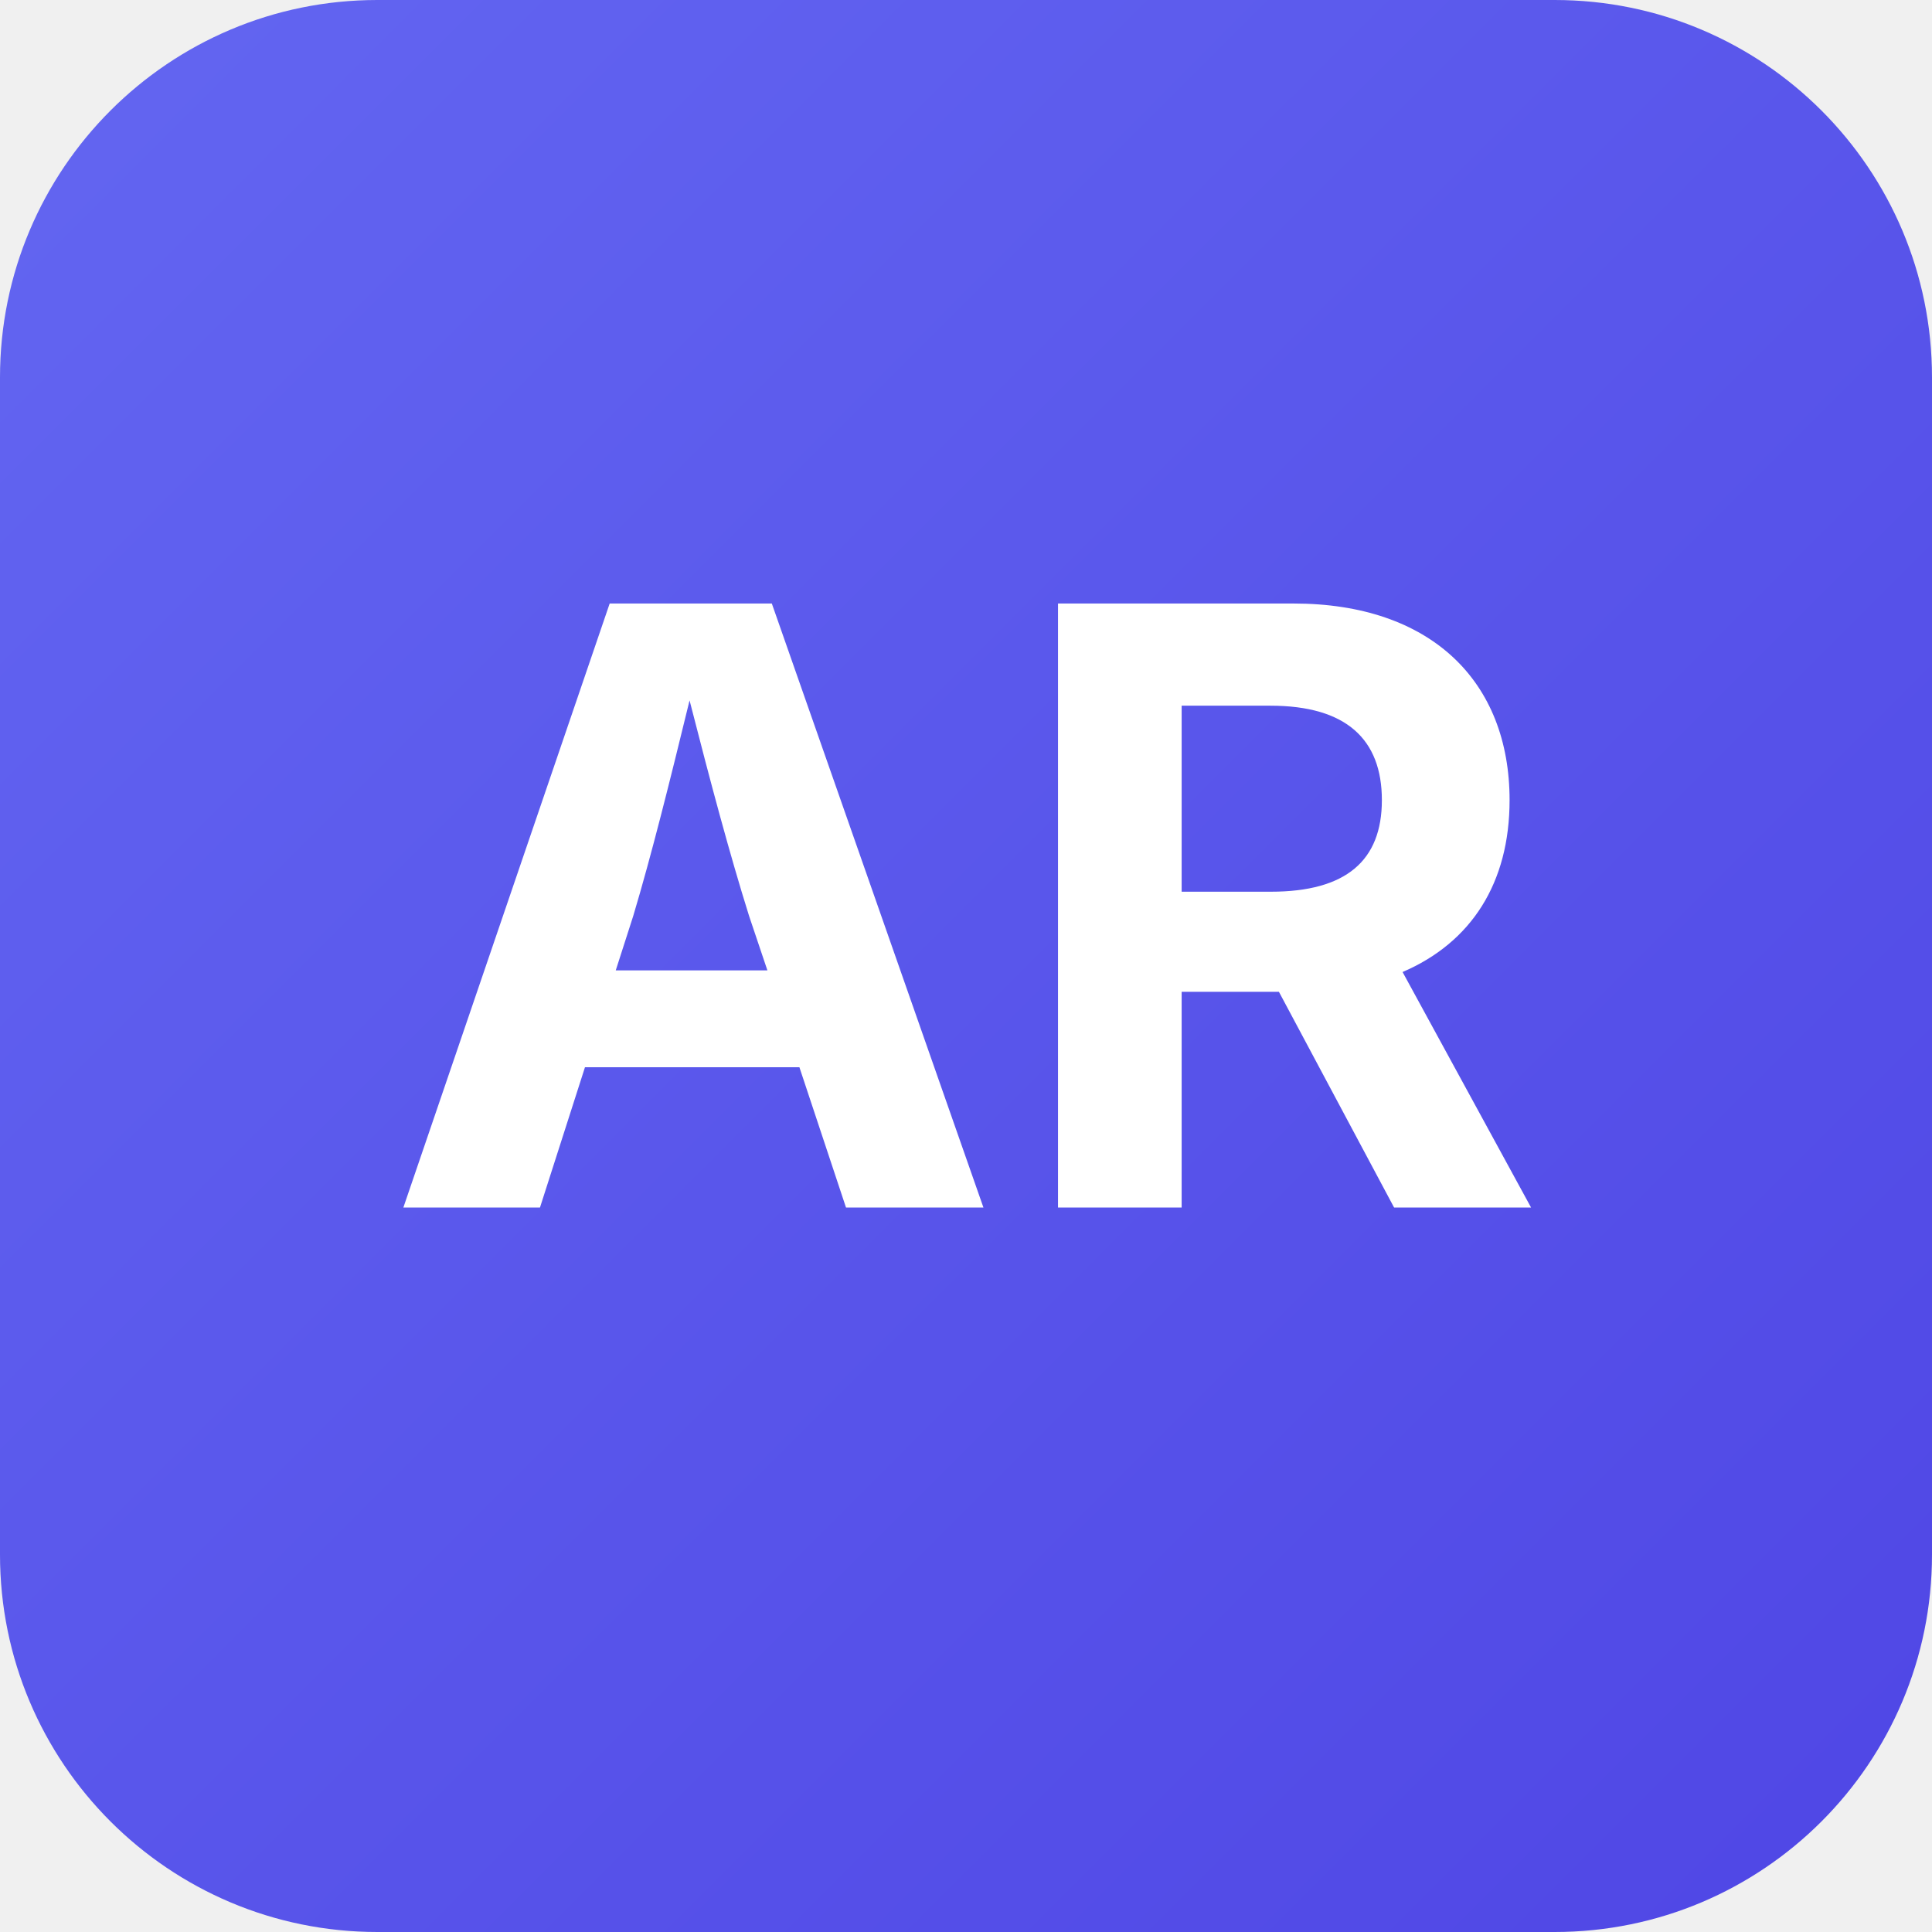
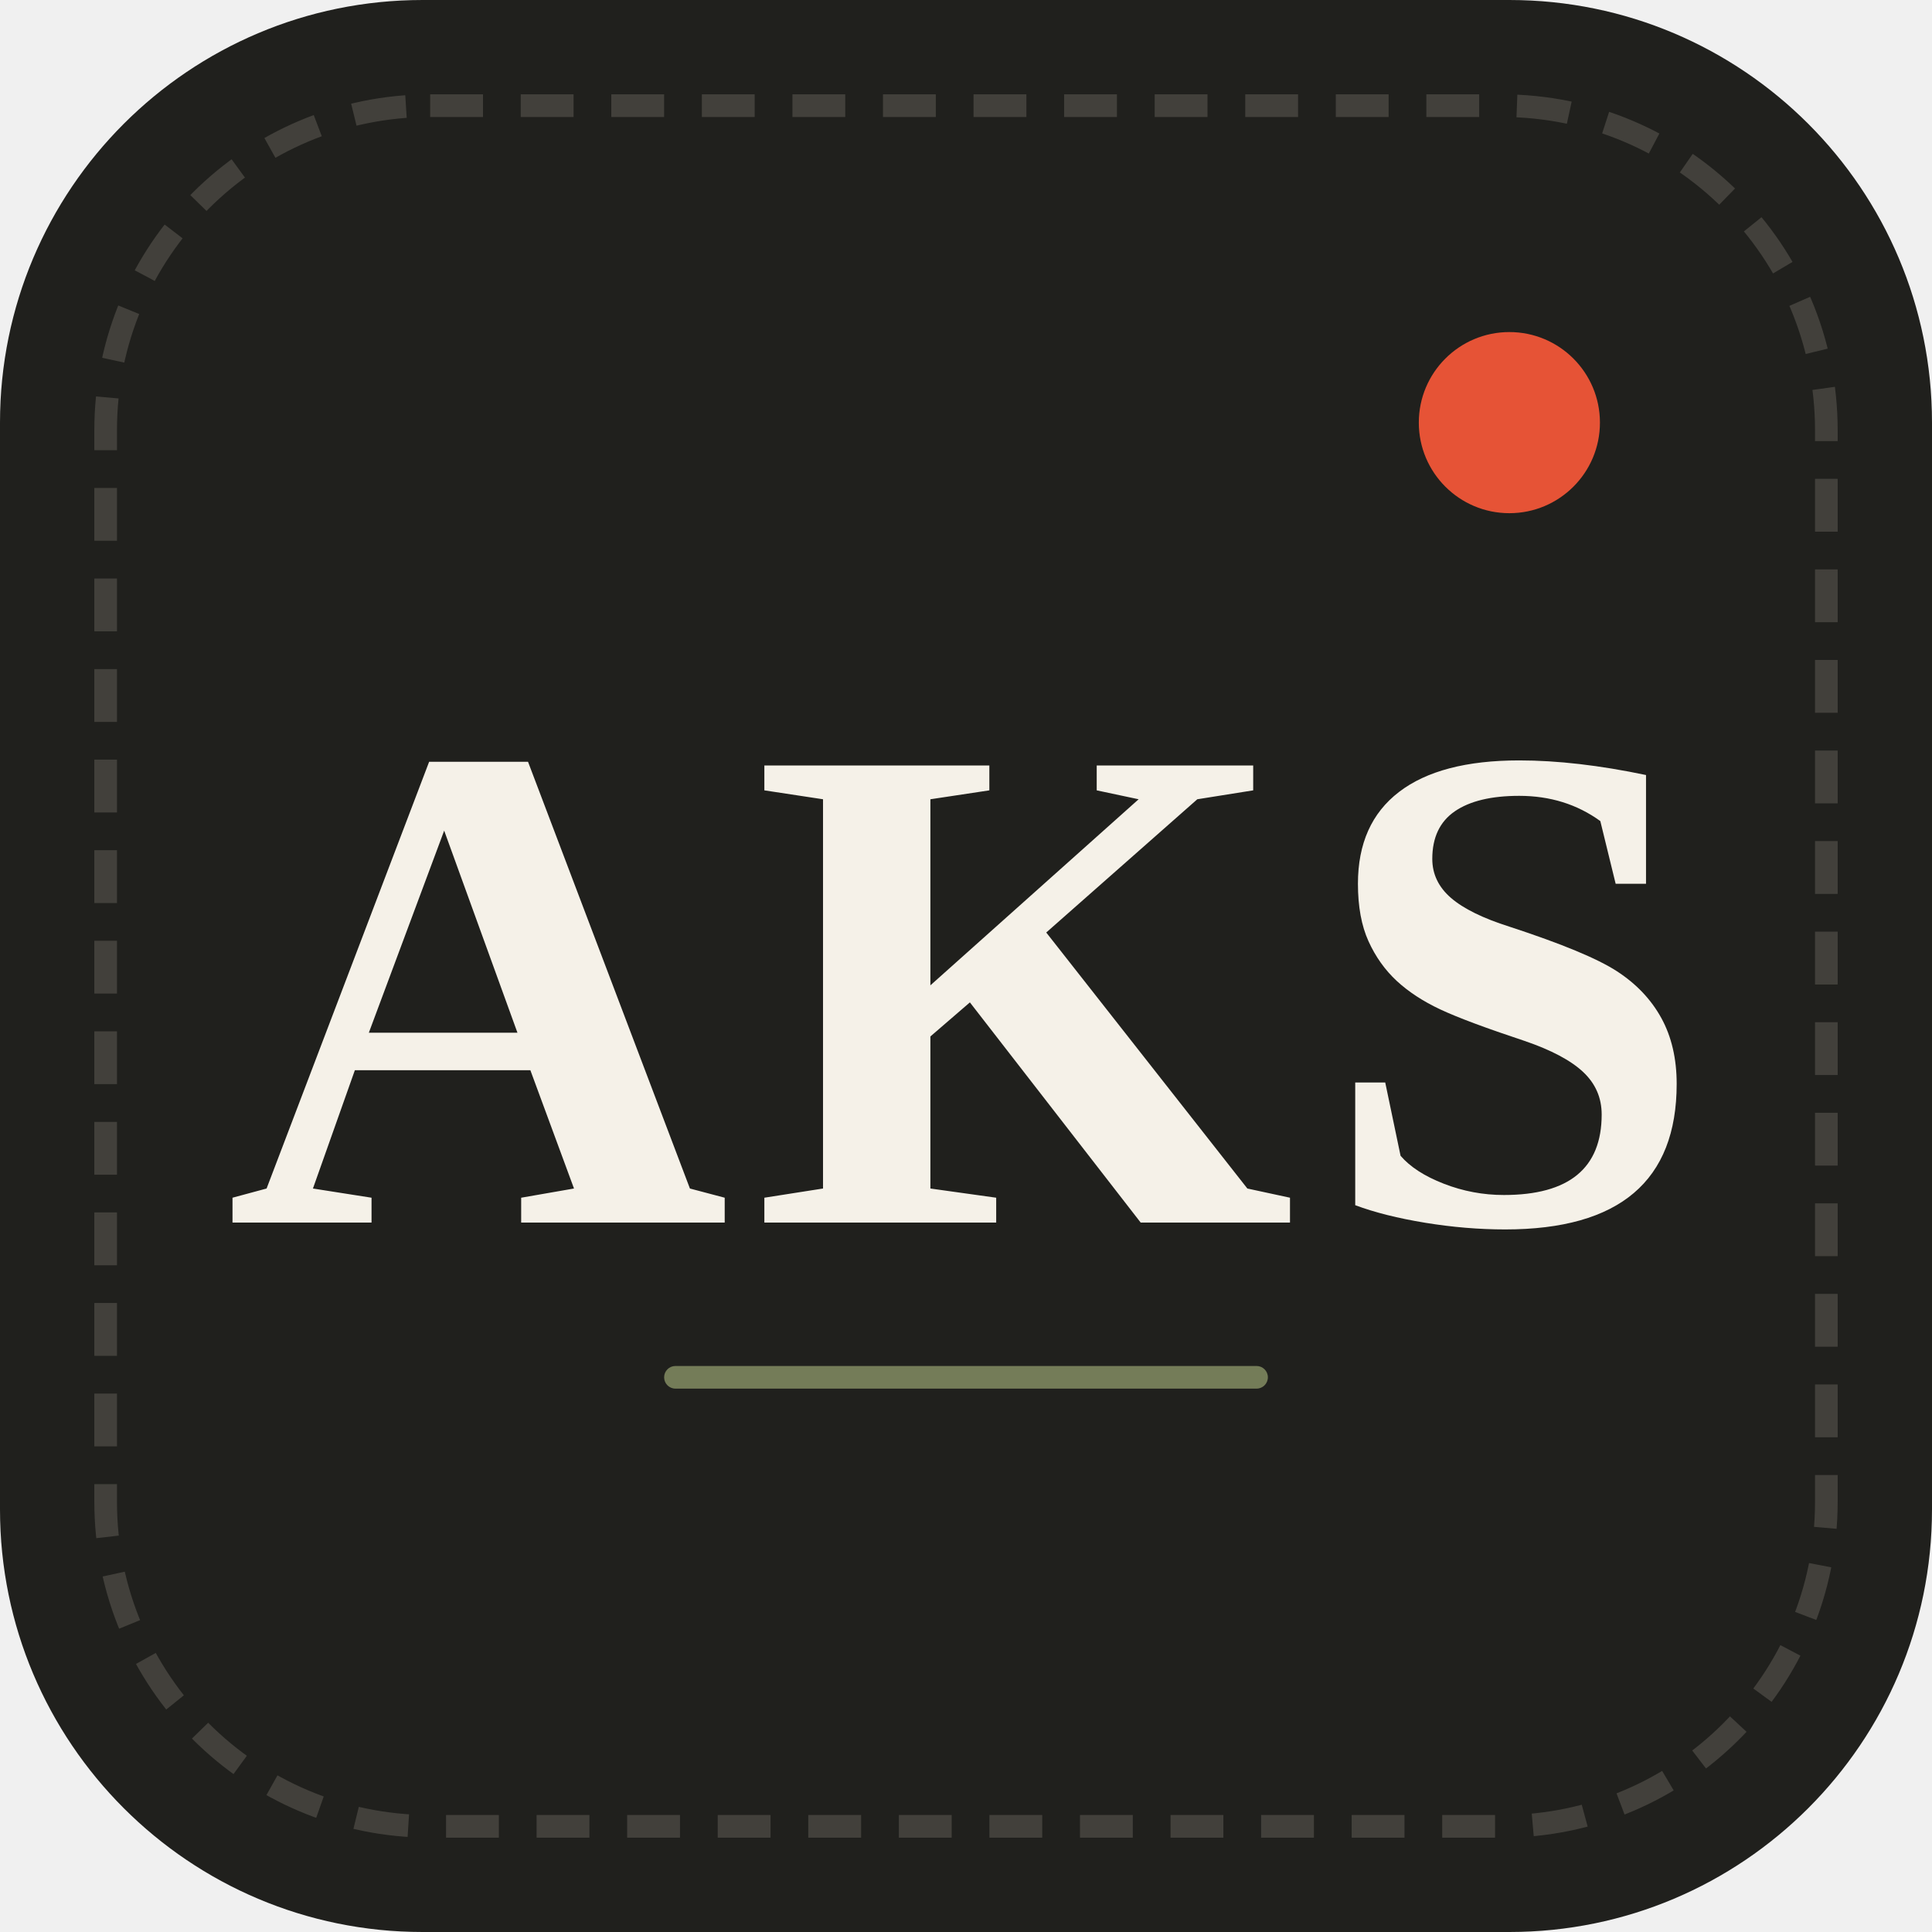
<svg xmlns="http://www.w3.org/2000/svg" width="512" height="512" viewBox="0 0 512 512" fill="none">
-   <rect width="512" height="512" rx="100" fill="url(#paint0_linear)" />
-   <text x="256" y="320" font-family="Inter, sans-serif" font-weight="700" font-size="220" text-anchor="middle" fill="white">AR</text>
-   <defs>
-     <linearGradient id="paint0_linear" x1="0" y1="0" x2="512" y2="512" gradientUnits="userSpaceOnUse">
-       <stop offset="0%" stop-color="#6366f1" />
-       <stop offset="100%" stop-color="#4f46e5" />
-     </linearGradient>
-   </defs>
+   <rect width="512" height="512" rx="112" fill="#20201D" />
+   <rect x="28" y="28" width="456" height="456" rx="86" stroke="#5E5B54" stroke-width="6" stroke-dasharray="14 10" opacity="0.55" />
+   <circle cx="400" cy="112" r="24" fill="#E65336" />
+   <text x="256" y="324" font-family="Georgia, 'Times New Roman', 'Instrument Serif', serif" font-size="185" font-weight="700" text-anchor="middle" fill="#F5F1E8" letter-spacing="6">AKS</text>
+   <rect x="176" y="362" width="160" height="6" rx="3" fill="#8A9367" opacity="0.8" />
</svg>
